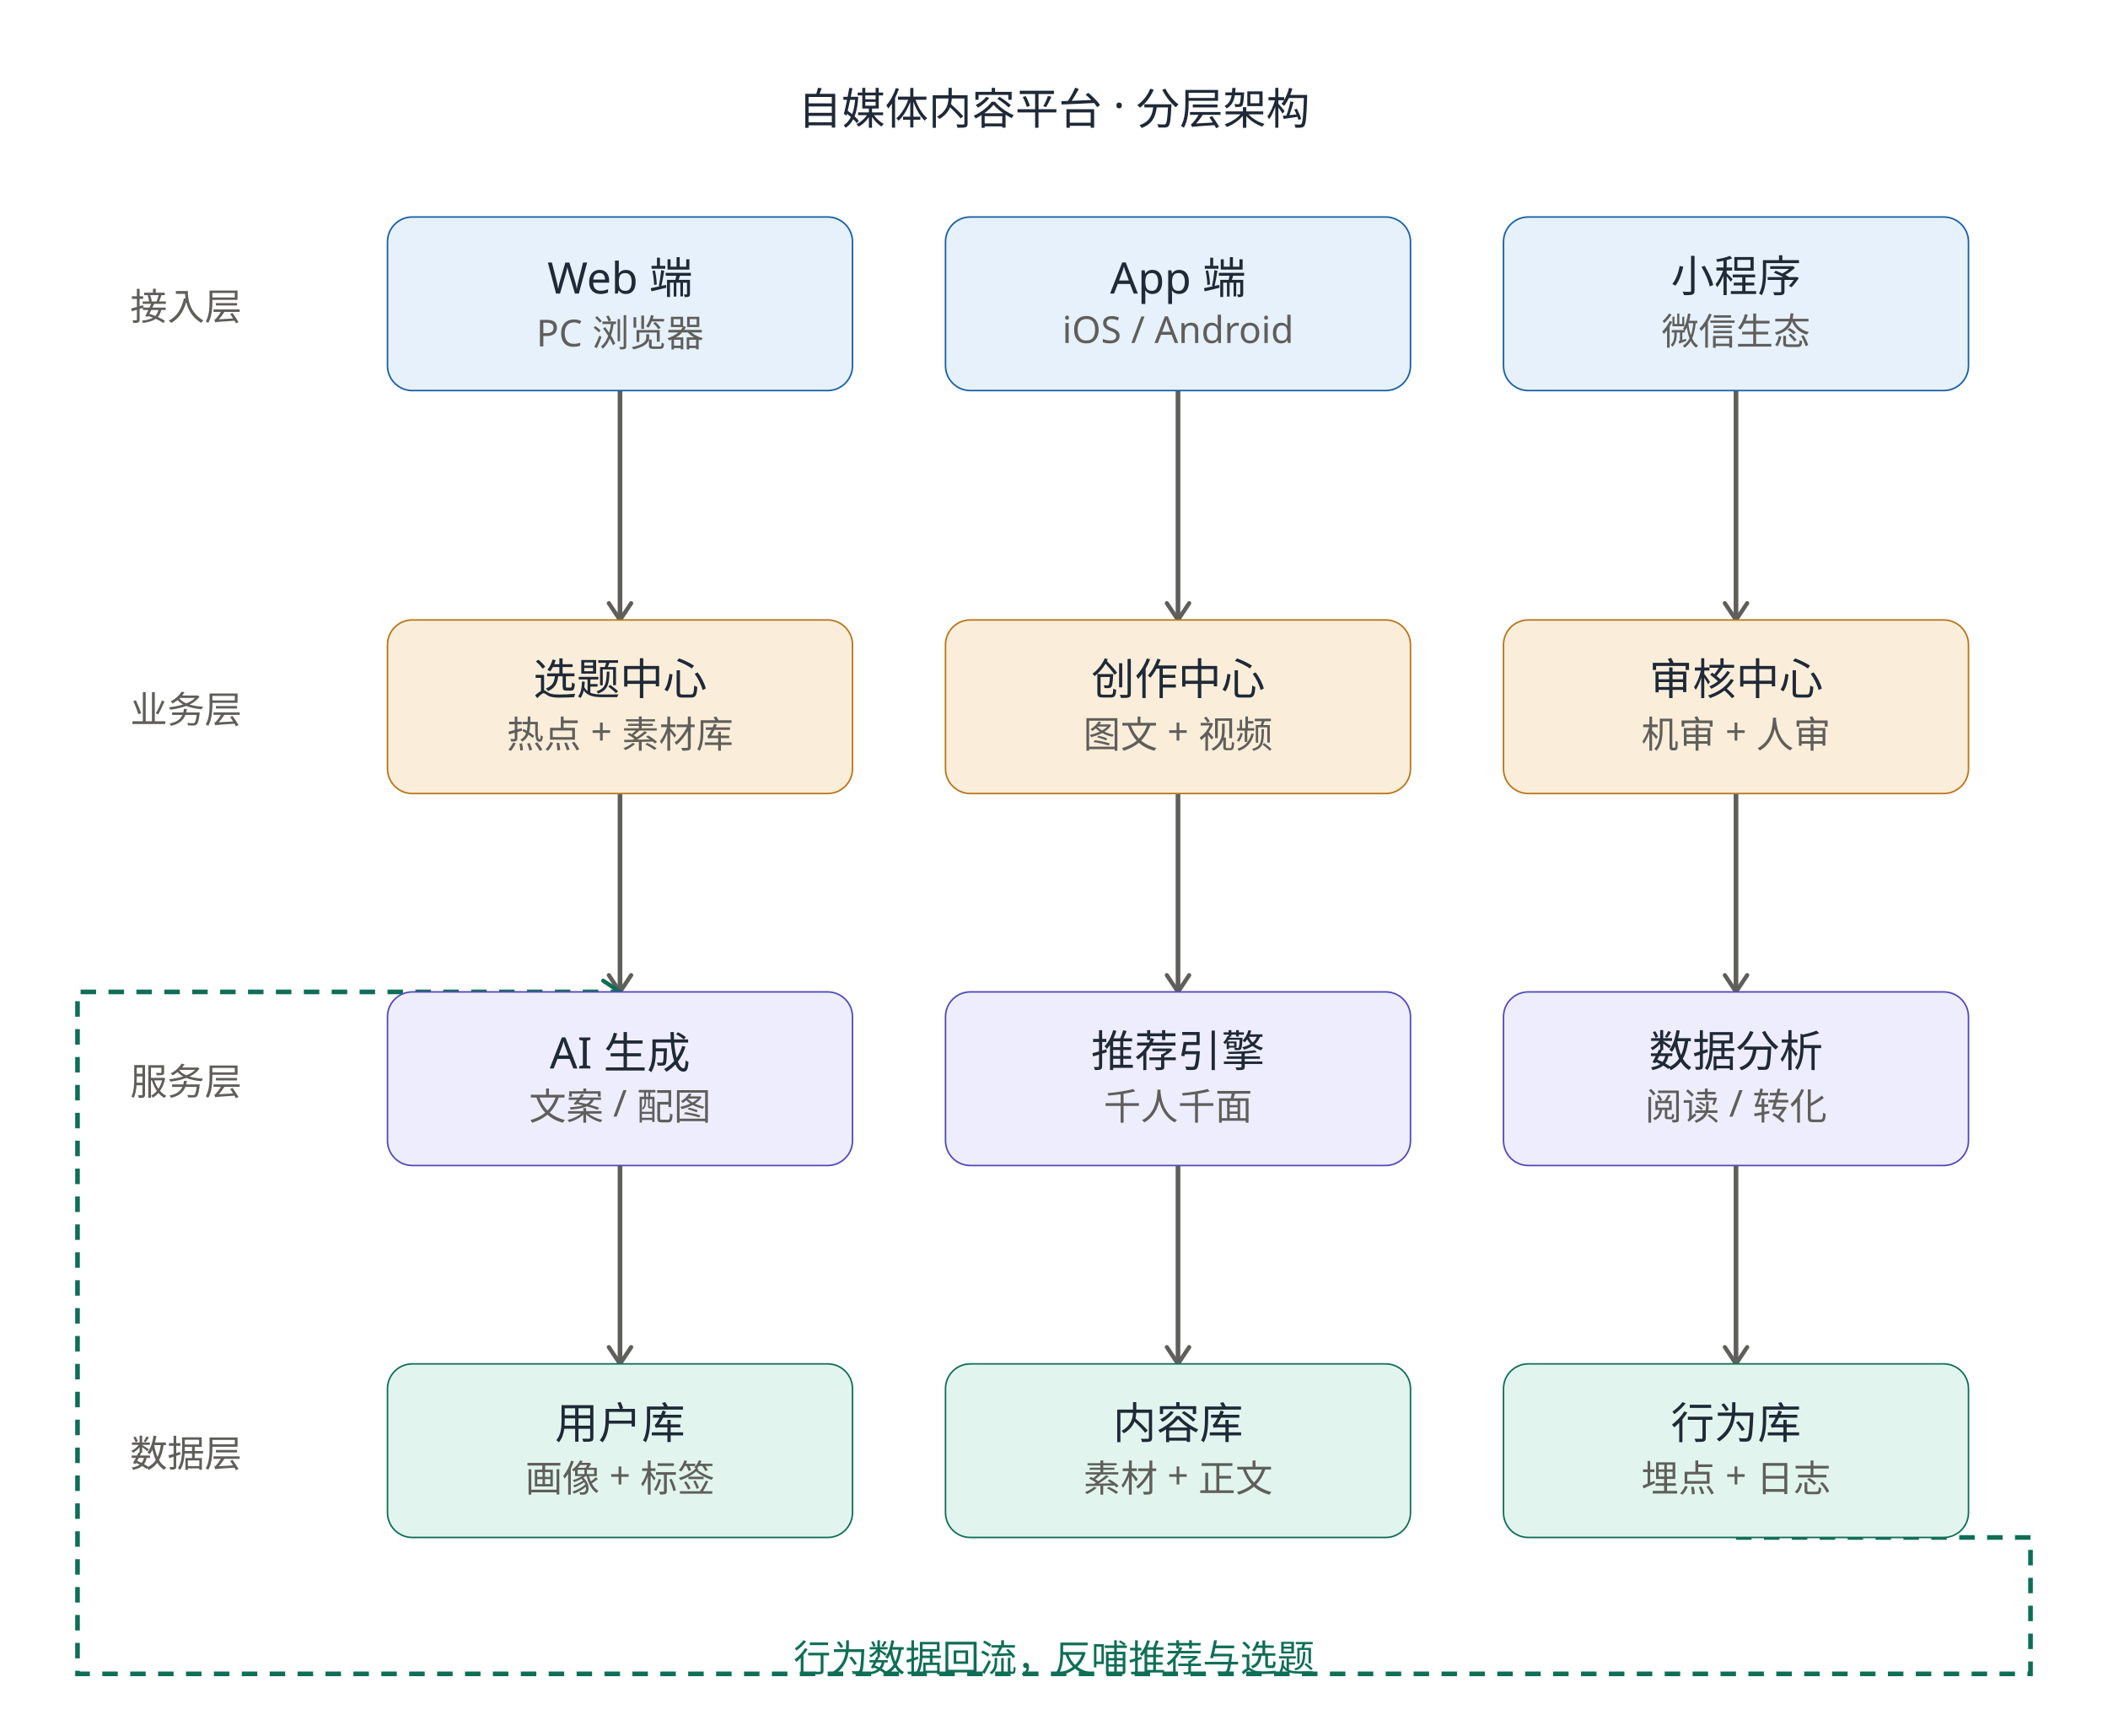
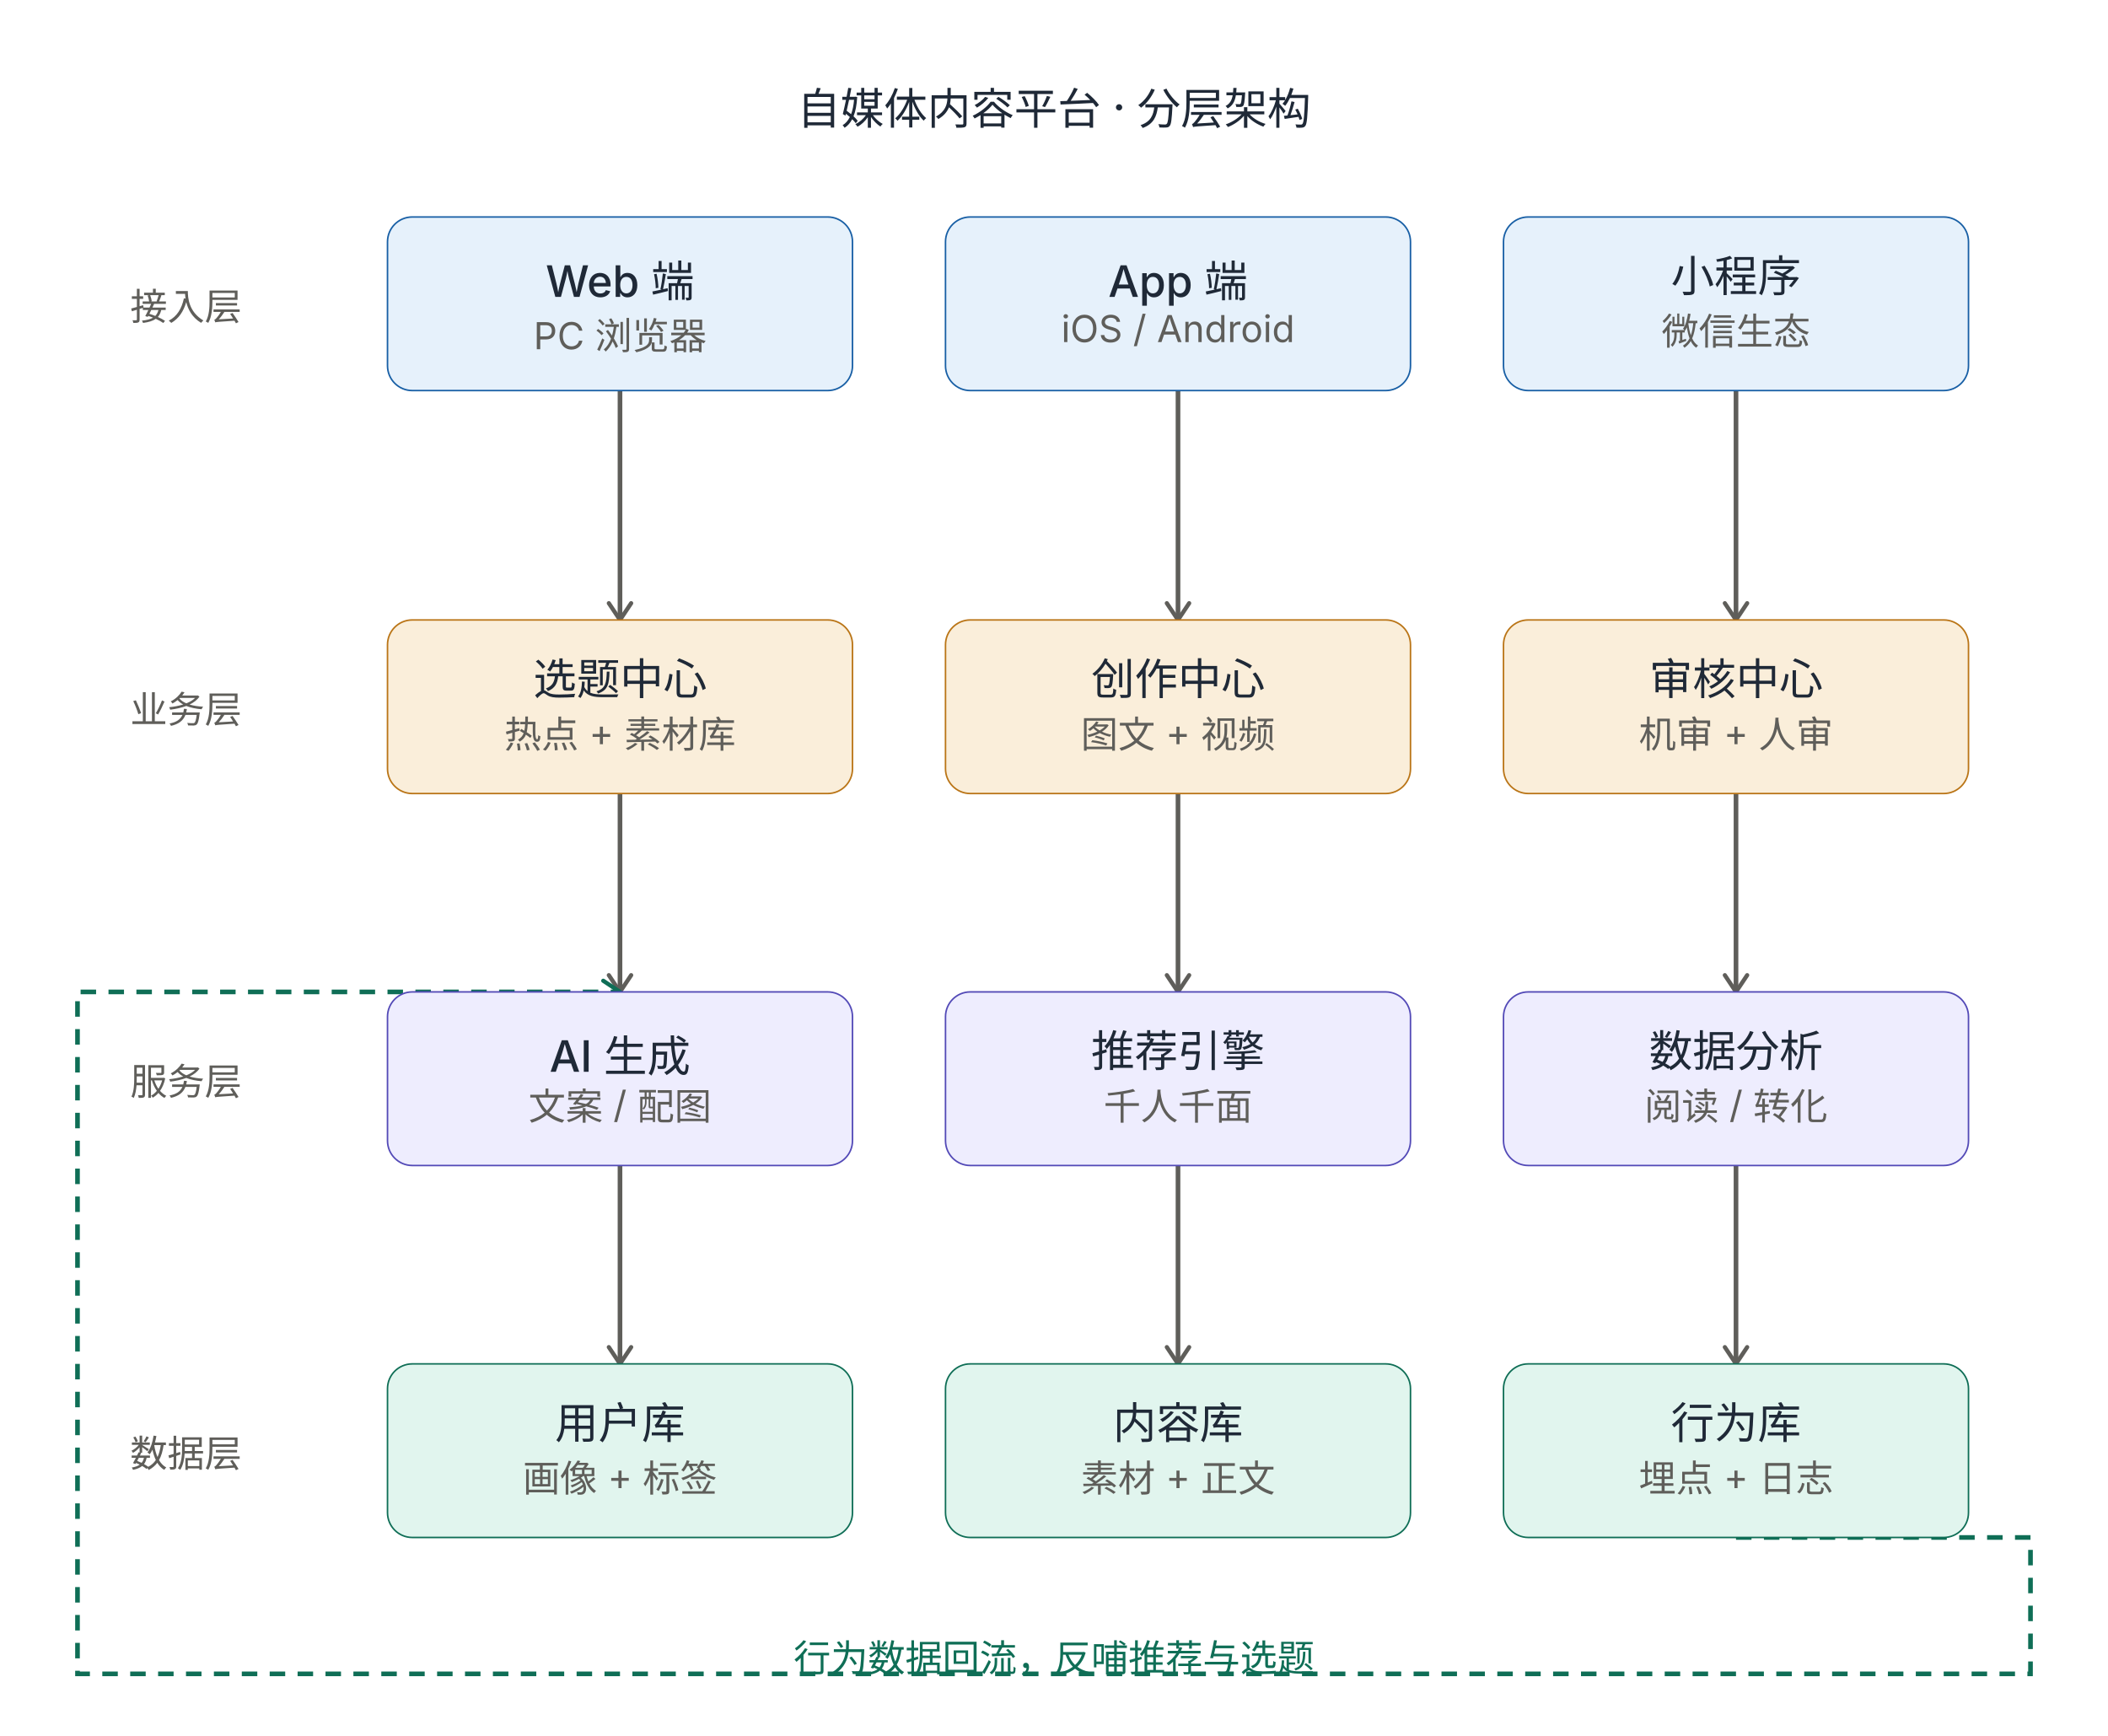
<svg xmlns="http://www.w3.org/2000/svg" viewBox="0 0 680 560" width="100%" role="img">
  <defs>
    <marker id="arrow" viewBox="0 0 10 10" refX="8" refY="5" markerWidth="6" markerHeight="6" orient="auto-start-reverse">
      <path d="M2 1L8 5L2 9" fill="none" stroke="context-stroke" stroke-width="1.5" stroke-linecap="round" stroke-linejoin="round" />
    </marker>
  </defs>
-   <text x="340" y="34" text-anchor="middle" dominant-baseline="central" font-family="sans-serif" font-size="14" font-weight="500" fill="#1f2937">自媒体内容平台 · 分层架构</text>
-   <g font-family="sans-serif" font-size="12" fill="#5F5E5A">
+   <text x="340" y="34" text-anchor="middle" dominant-baseline="central" font-family="-apple-system, BlinkMacSystemFont, 'PingFang SC', sans-serif" font-size="14" font-weight="500" fill="#1f2937">自媒体内容平台 · 分层架构</text>
+   <g font-family="-apple-system, BlinkMacSystemFont, 'PingFang SC', sans-serif" font-size="12" fill="#5F5E5A">
    <text x="42" y="98" text-anchor="start" dominant-baseline="central">接入层</text>
    <text x="42" y="228" text-anchor="start" dominant-baseline="central">业务层</text>
    <text x="42" y="348" text-anchor="start" dominant-baseline="central">服务层</text>
    <text x="42" y="468" text-anchor="start" dominant-baseline="central">数据层</text>
  </g>
  <g stroke="#5F5E5A" stroke-width="1.5">
    <line x1="200" y1="126" x2="200" y2="200" marker-end="url(#arrow)" />
    <line x1="380" y1="126" x2="380" y2="200" marker-end="url(#arrow)" />
    <line x1="560" y1="126" x2="560" y2="200" marker-end="url(#arrow)" />
    <line x1="200" y1="256" x2="200" y2="320" marker-end="url(#arrow)" />
    <line x1="380" y1="256" x2="380" y2="320" marker-end="url(#arrow)" />
    <line x1="560" y1="256" x2="560" y2="320" marker-end="url(#arrow)" />
    <line x1="200" y1="376" x2="200" y2="440" marker-end="url(#arrow)" />
    <line x1="380" y1="376" x2="380" y2="440" marker-end="url(#arrow)" />
    <line x1="560" y1="376" x2="560" y2="440" marker-end="url(#arrow)" />
  </g>
  <path d="M560,496 L655,496 L655,540 L25,540 L25,320 L200,320" fill="none" stroke="#0F6E56" stroke-width="1.5" stroke-dasharray="5 4" marker-end="url(#arrow)" />
-   <text x="340" y="534" text-anchor="middle" dominant-baseline="central" font-family="sans-serif" font-size="12" fill="#0F6E56">行为数据回流，反哺推荐与选题</text>
+   <text x="340" y="534" text-anchor="middle" dominant-baseline="central" font-family="-apple-system, BlinkMacSystemFont, 'PingFang SC', sans-serif" font-size="12" fill="#0F6E56">行为数据回流，反哺推荐与选题</text>
  <g>
    <rect x="125" y="70" width="150" height="56" rx="8" fill="#E6F1FB" stroke="#185FA5" stroke-width="0.5" />
-     <text x="200" y="88" text-anchor="middle" dominant-baseline="central" font-family="sans-serif" font-size="14" font-weight="500" fill="#1f2937">Web 端</text>
-     <text x="200" y="106" text-anchor="middle" dominant-baseline="central" font-family="sans-serif" font-size="12" fill="#5F5E5A">PC 浏览器</text>
+     <text x="200" y="88" text-anchor="middle" dominant-baseline="central" font-family="-apple-system, BlinkMacSystemFont, 'PingFang SC', sans-serif" font-size="14" font-weight="500" fill="#1f2937">Web 端</text>
+     <text x="200" y="106" text-anchor="middle" dominant-baseline="central" font-family="-apple-system, BlinkMacSystemFont, 'PingFang SC', sans-serif" font-size="12" fill="#5F5E5A">PC 浏览器</text>
  </g>
  <g>
    <rect x="305" y="70" width="150" height="56" rx="8" fill="#E6F1FB" stroke="#185FA5" stroke-width="0.5" />
-     <text x="380" y="88" text-anchor="middle" dominant-baseline="central" font-family="sans-serif" font-size="14" font-weight="500" fill="#1f2937">App 端</text>
-     <text x="380" y="106" text-anchor="middle" dominant-baseline="central" font-family="sans-serif" font-size="12" fill="#5F5E5A">iOS / Android</text>
+     <text x="380" y="88" text-anchor="middle" dominant-baseline="central" font-family="-apple-system, BlinkMacSystemFont, 'PingFang SC', sans-serif" font-size="14" font-weight="500" fill="#1f2937">App 端</text>
+     <text x="380" y="106" text-anchor="middle" dominant-baseline="central" font-family="-apple-system, BlinkMacSystemFont, 'PingFang SC', sans-serif" font-size="12" fill="#5F5E5A">iOS / Android</text>
  </g>
  <g>
    <rect x="485" y="70" width="150" height="56" rx="8" fill="#E6F1FB" stroke="#185FA5" stroke-width="0.5" />
-     <text x="560" y="88" text-anchor="middle" dominant-baseline="central" font-family="sans-serif" font-size="14" font-weight="500" fill="#1f2937">小程序</text>
-     <text x="560" y="106" text-anchor="middle" dominant-baseline="central" font-family="sans-serif" font-size="12" fill="#5F5E5A">微信生态</text>
+     <text x="560" y="88" text-anchor="middle" dominant-baseline="central" font-family="-apple-system, BlinkMacSystemFont, 'PingFang SC', sans-serif" font-size="14" font-weight="500" fill="#1f2937">小程序</text>
+     <text x="560" y="106" text-anchor="middle" dominant-baseline="central" font-family="-apple-system, BlinkMacSystemFont, 'PingFang SC', sans-serif" font-size="12" fill="#5F5E5A">微信生态</text>
  </g>
  <g>
    <rect x="125" y="200" width="150" height="56" rx="8" fill="#FAEEDA" stroke="#BA7517" stroke-width="0.5" />
-     <text x="200" y="218" text-anchor="middle" dominant-baseline="central" font-family="sans-serif" font-size="14" font-weight="500" fill="#1f2937">选题中心</text>
-     <text x="200" y="236" text-anchor="middle" dominant-baseline="central" font-family="sans-serif" font-size="12" fill="#5F5E5A">热点 + 素材库</text>
+     <text x="200" y="218" text-anchor="middle" dominant-baseline="central" font-family="-apple-system, BlinkMacSystemFont, 'PingFang SC', sans-serif" font-size="14" font-weight="500" fill="#1f2937">选题中心</text>
+     <text x="200" y="236" text-anchor="middle" dominant-baseline="central" font-family="-apple-system, BlinkMacSystemFont, 'PingFang SC', sans-serif" font-size="12" fill="#5F5E5A">热点 + 素材库</text>
  </g>
  <g>
    <rect x="305" y="200" width="150" height="56" rx="8" fill="#FAEEDA" stroke="#BA7517" stroke-width="0.5" />
-     <text x="380" y="218" text-anchor="middle" dominant-baseline="central" font-family="sans-serif" font-size="14" font-weight="500" fill="#1f2937">创作中心</text>
-     <text x="380" y="236" text-anchor="middle" dominant-baseline="central" font-family="sans-serif" font-size="12" fill="#5F5E5A">图文 + 视频</text>
+     <text x="380" y="218" text-anchor="middle" dominant-baseline="central" font-family="-apple-system, BlinkMacSystemFont, 'PingFang SC', sans-serif" font-size="14" font-weight="500" fill="#1f2937">创作中心</text>
+     <text x="380" y="236" text-anchor="middle" dominant-baseline="central" font-family="-apple-system, BlinkMacSystemFont, 'PingFang SC', sans-serif" font-size="12" fill="#5F5E5A">图文 + 视频</text>
  </g>
  <g>
    <rect x="485" y="200" width="150" height="56" rx="8" fill="#FAEEDA" stroke="#BA7517" stroke-width="0.5" />
-     <text x="560" y="218" text-anchor="middle" dominant-baseline="central" font-family="sans-serif" font-size="14" font-weight="500" fill="#1f2937">审核中心</text>
-     <text x="560" y="236" text-anchor="middle" dominant-baseline="central" font-family="sans-serif" font-size="12" fill="#5F5E5A">机审 + 人审</text>
+     <text x="560" y="218" text-anchor="middle" dominant-baseline="central" font-family="-apple-system, BlinkMacSystemFont, 'PingFang SC', sans-serif" font-size="14" font-weight="500" fill="#1f2937">审核中心</text>
+     <text x="560" y="236" text-anchor="middle" dominant-baseline="central" font-family="-apple-system, BlinkMacSystemFont, 'PingFang SC', sans-serif" font-size="12" fill="#5F5E5A">机审 + 人审</text>
  </g>
  <g>
    <rect x="125" y="320" width="150" height="56" rx="8" fill="#EEEDFE" stroke="#534AB7" stroke-width="0.5" />
-     <text x="200" y="338" text-anchor="middle" dominant-baseline="central" font-family="sans-serif" font-size="14" font-weight="500" fill="#1f2937">AI 生成</text>
-     <text x="200" y="356" text-anchor="middle" dominant-baseline="central" font-family="sans-serif" font-size="12" fill="#5F5E5A">文案 / 配图</text>
+     <text x="200" y="338" text-anchor="middle" dominant-baseline="central" font-family="-apple-system, BlinkMacSystemFont, 'PingFang SC', sans-serif" font-size="14" font-weight="500" fill="#1f2937">AI 生成</text>
+     <text x="200" y="356" text-anchor="middle" dominant-baseline="central" font-family="-apple-system, BlinkMacSystemFont, 'PingFang SC', sans-serif" font-size="12" fill="#5F5E5A">文案 / 配图</text>
  </g>
  <g>
    <rect x="305" y="320" width="150" height="56" rx="8" fill="#EEEDFE" stroke="#534AB7" stroke-width="0.5" />
-     <text x="380" y="338" text-anchor="middle" dominant-baseline="central" font-family="sans-serif" font-size="14" font-weight="500" fill="#1f2937">推荐引擎</text>
-     <text x="380" y="356" text-anchor="middle" dominant-baseline="central" font-family="sans-serif" font-size="12" fill="#5F5E5A">千人千面</text>
+     <text x="380" y="338" text-anchor="middle" dominant-baseline="central" font-family="-apple-system, BlinkMacSystemFont, 'PingFang SC', sans-serif" font-size="14" font-weight="500" fill="#1f2937">推荐引擎</text>
+     <text x="380" y="356" text-anchor="middle" dominant-baseline="central" font-family="-apple-system, BlinkMacSystemFont, 'PingFang SC', sans-serif" font-size="12" fill="#5F5E5A">千人千面</text>
  </g>
  <g>
    <rect x="485" y="320" width="150" height="56" rx="8" fill="#EEEDFE" stroke="#534AB7" stroke-width="0.5" />
-     <text x="560" y="338" text-anchor="middle" dominant-baseline="central" font-family="sans-serif" font-size="14" font-weight="500" fill="#1f2937">数据分析</text>
-     <text x="560" y="356" text-anchor="middle" dominant-baseline="central" font-family="sans-serif" font-size="12" fill="#5F5E5A">阅读 / 转化</text>
+     <text x="560" y="338" text-anchor="middle" dominant-baseline="central" font-family="-apple-system, BlinkMacSystemFont, 'PingFang SC', sans-serif" font-size="14" font-weight="500" fill="#1f2937">数据分析</text>
+     <text x="560" y="356" text-anchor="middle" dominant-baseline="central" font-family="-apple-system, BlinkMacSystemFont, 'PingFang SC', sans-serif" font-size="12" fill="#5F5E5A">阅读 / 转化</text>
  </g>
  <g>
    <rect x="125" y="440" width="150" height="56" rx="8" fill="#E1F5EE" stroke="#0F6E56" stroke-width="0.5" />
-     <text x="200" y="458" text-anchor="middle" dominant-baseline="central" font-family="sans-serif" font-size="14" font-weight="500" fill="#1f2937">用户库</text>
-     <text x="200" y="476" text-anchor="middle" dominant-baseline="central" font-family="sans-serif" font-size="12" fill="#5F5E5A">画像 + 标签</text>
+     <text x="200" y="458" text-anchor="middle" dominant-baseline="central" font-family="-apple-system, BlinkMacSystemFont, 'PingFang SC', sans-serif" font-size="14" font-weight="500" fill="#1f2937">用户库</text>
+     <text x="200" y="476" text-anchor="middle" dominant-baseline="central" font-family="-apple-system, BlinkMacSystemFont, 'PingFang SC', sans-serif" font-size="12" fill="#5F5E5A">画像 + 标签</text>
  </g>
  <g>
    <rect x="305" y="440" width="150" height="56" rx="8" fill="#E1F5EE" stroke="#0F6E56" stroke-width="0.5" />
-     <text x="380" y="458" text-anchor="middle" dominant-baseline="central" font-family="sans-serif" font-size="14" font-weight="500" fill="#1f2937">内容库</text>
-     <text x="380" y="476" text-anchor="middle" dominant-baseline="central" font-family="sans-serif" font-size="12" fill="#5F5E5A">素材 + 正文</text>
+     <text x="380" y="458" text-anchor="middle" dominant-baseline="central" font-family="-apple-system, BlinkMacSystemFont, 'PingFang SC', sans-serif" font-size="14" font-weight="500" fill="#1f2937">内容库</text>
+     <text x="380" y="476" text-anchor="middle" dominant-baseline="central" font-family="-apple-system, BlinkMacSystemFont, 'PingFang SC', sans-serif" font-size="12" fill="#5F5E5A">素材 + 正文</text>
  </g>
  <g>
    <rect x="485" y="440" width="150" height="56" rx="8" fill="#E1F5EE" stroke="#0F6E56" stroke-width="0.5" />
-     <text x="560" y="458" text-anchor="middle" dominant-baseline="central" font-family="sans-serif" font-size="14" font-weight="500" fill="#1f2937">行为库</text>
-     <text x="560" y="476" text-anchor="middle" dominant-baseline="central" font-family="sans-serif" font-size="12" fill="#5F5E5A">埋点 + 日志</text>
+     <text x="560" y="458" text-anchor="middle" dominant-baseline="central" font-family="-apple-system, BlinkMacSystemFont, 'PingFang SC', sans-serif" font-size="14" font-weight="500" fill="#1f2937">行为库</text>
+     <text x="560" y="476" text-anchor="middle" dominant-baseline="central" font-family="-apple-system, BlinkMacSystemFont, 'PingFang SC', sans-serif" font-size="12" fill="#5F5E5A">埋点 + 日志</text>
  </g>
</svg>
